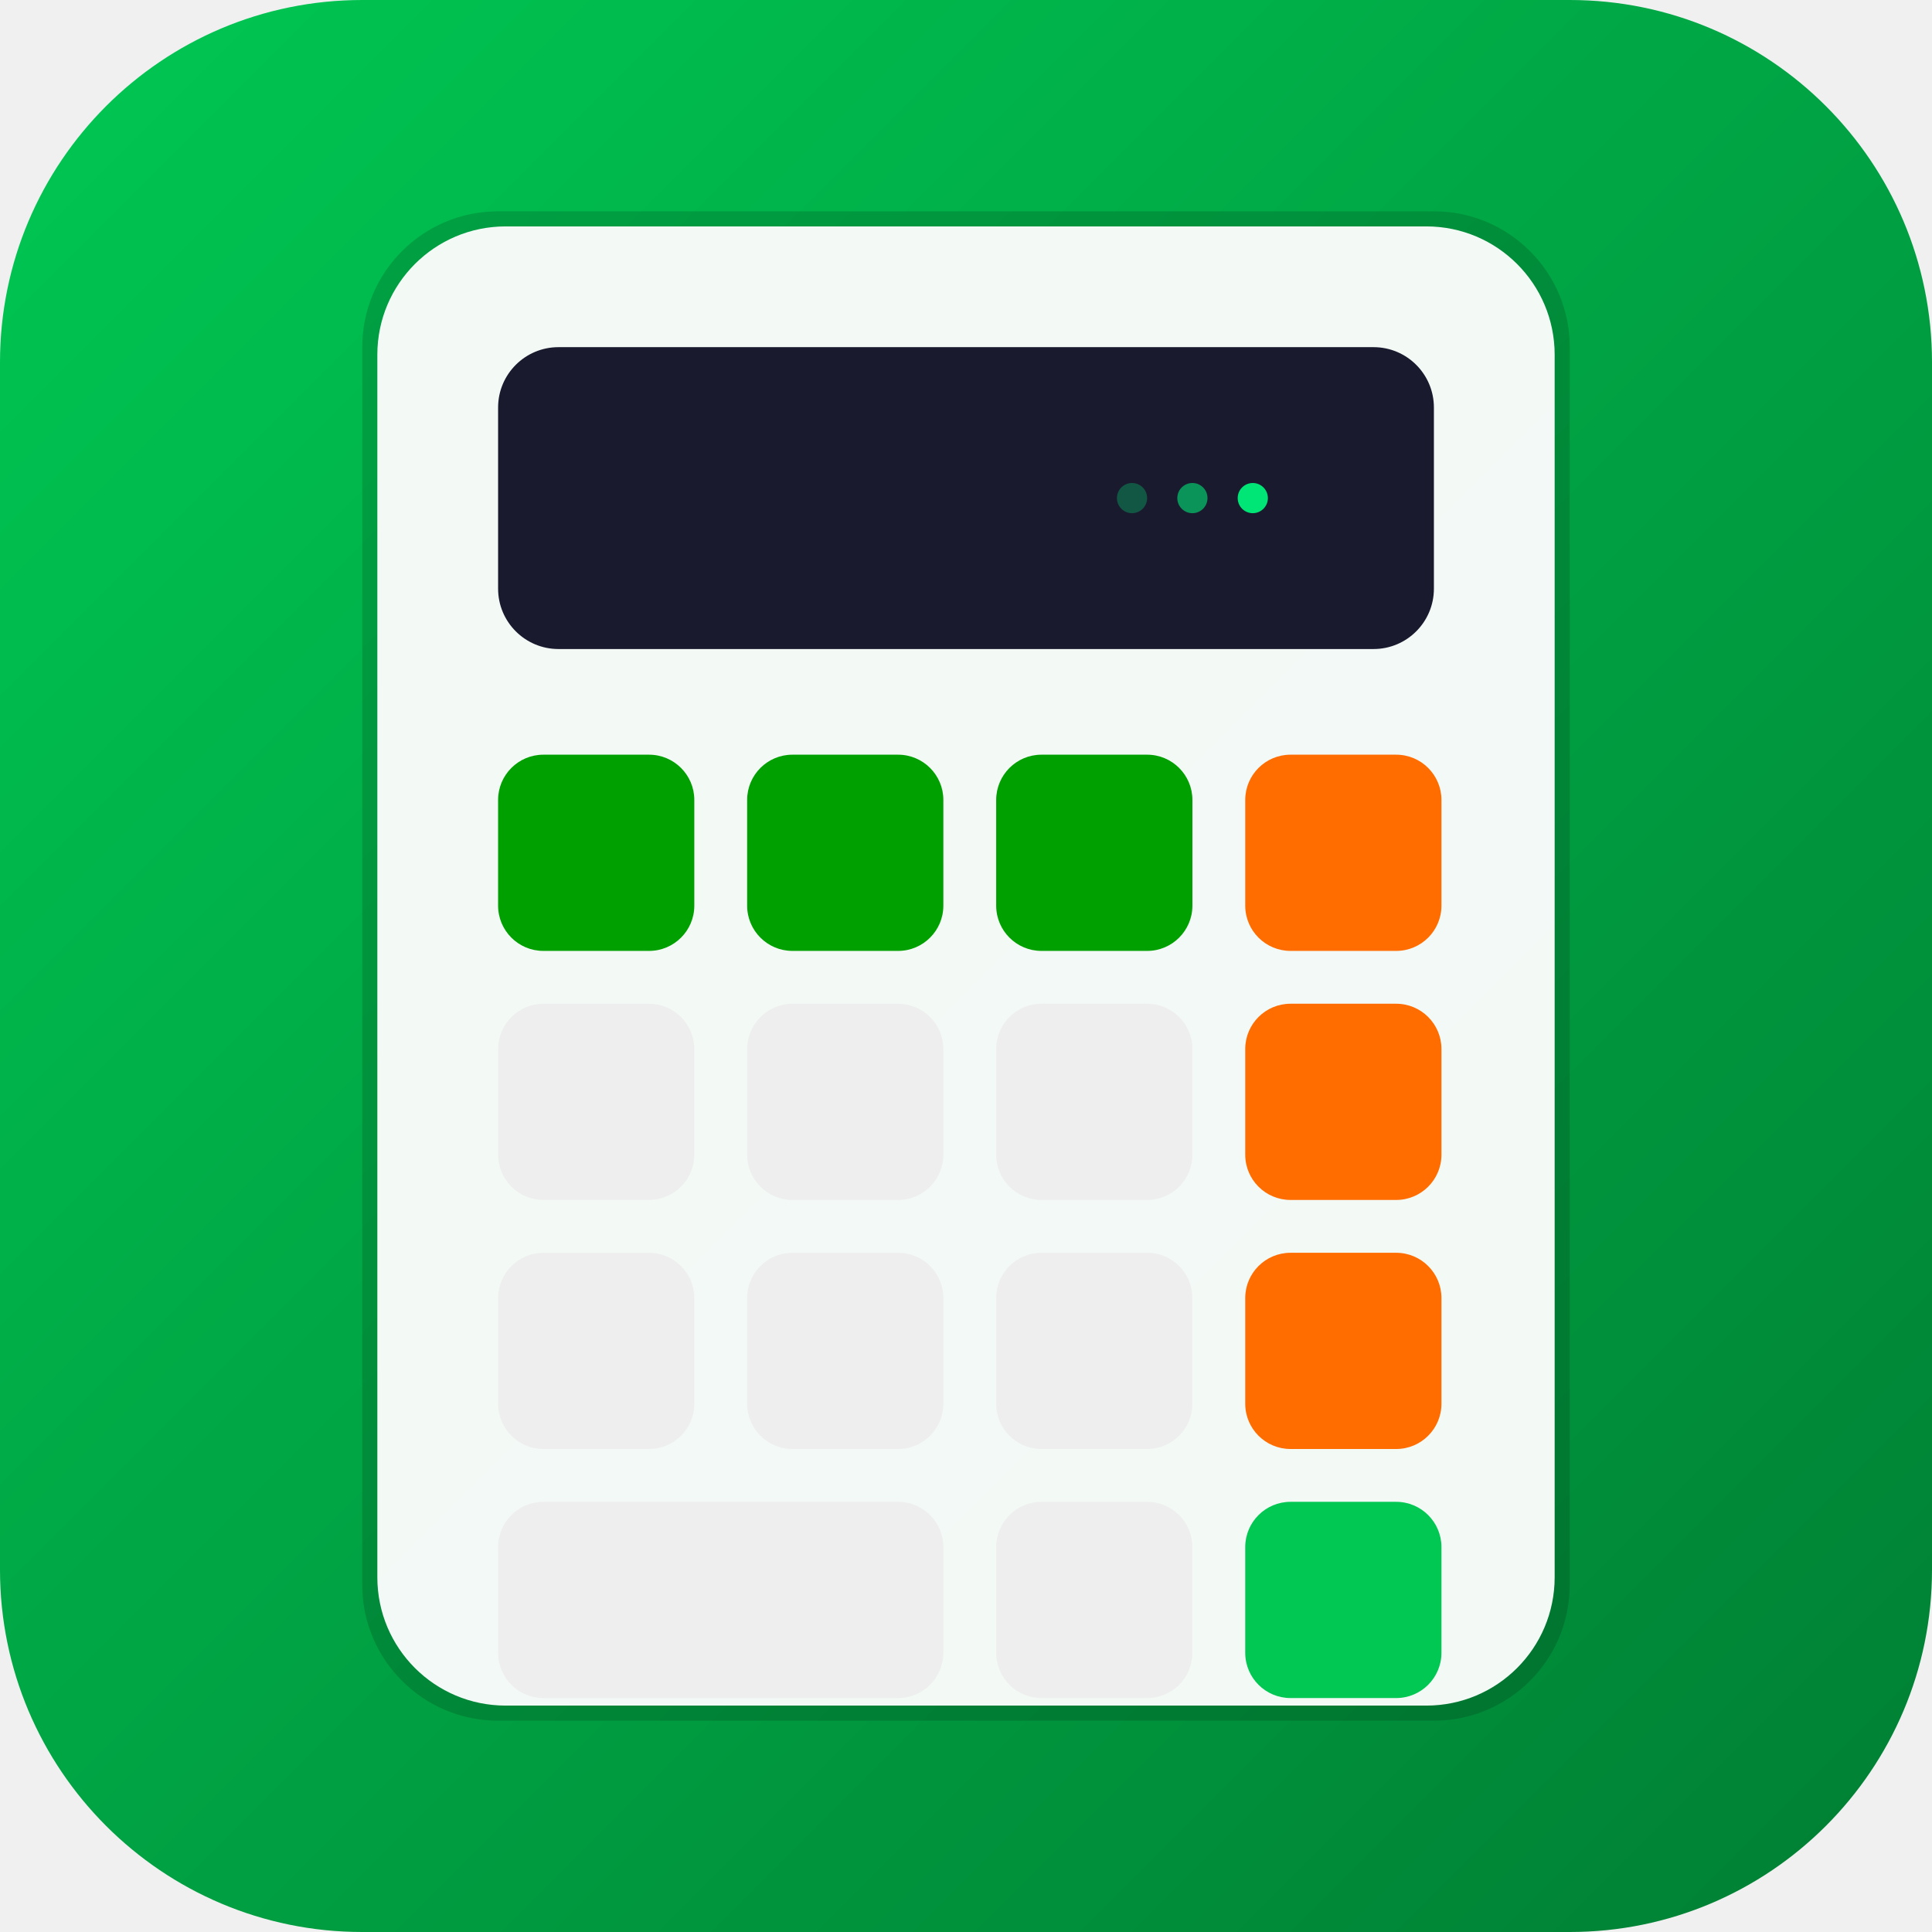
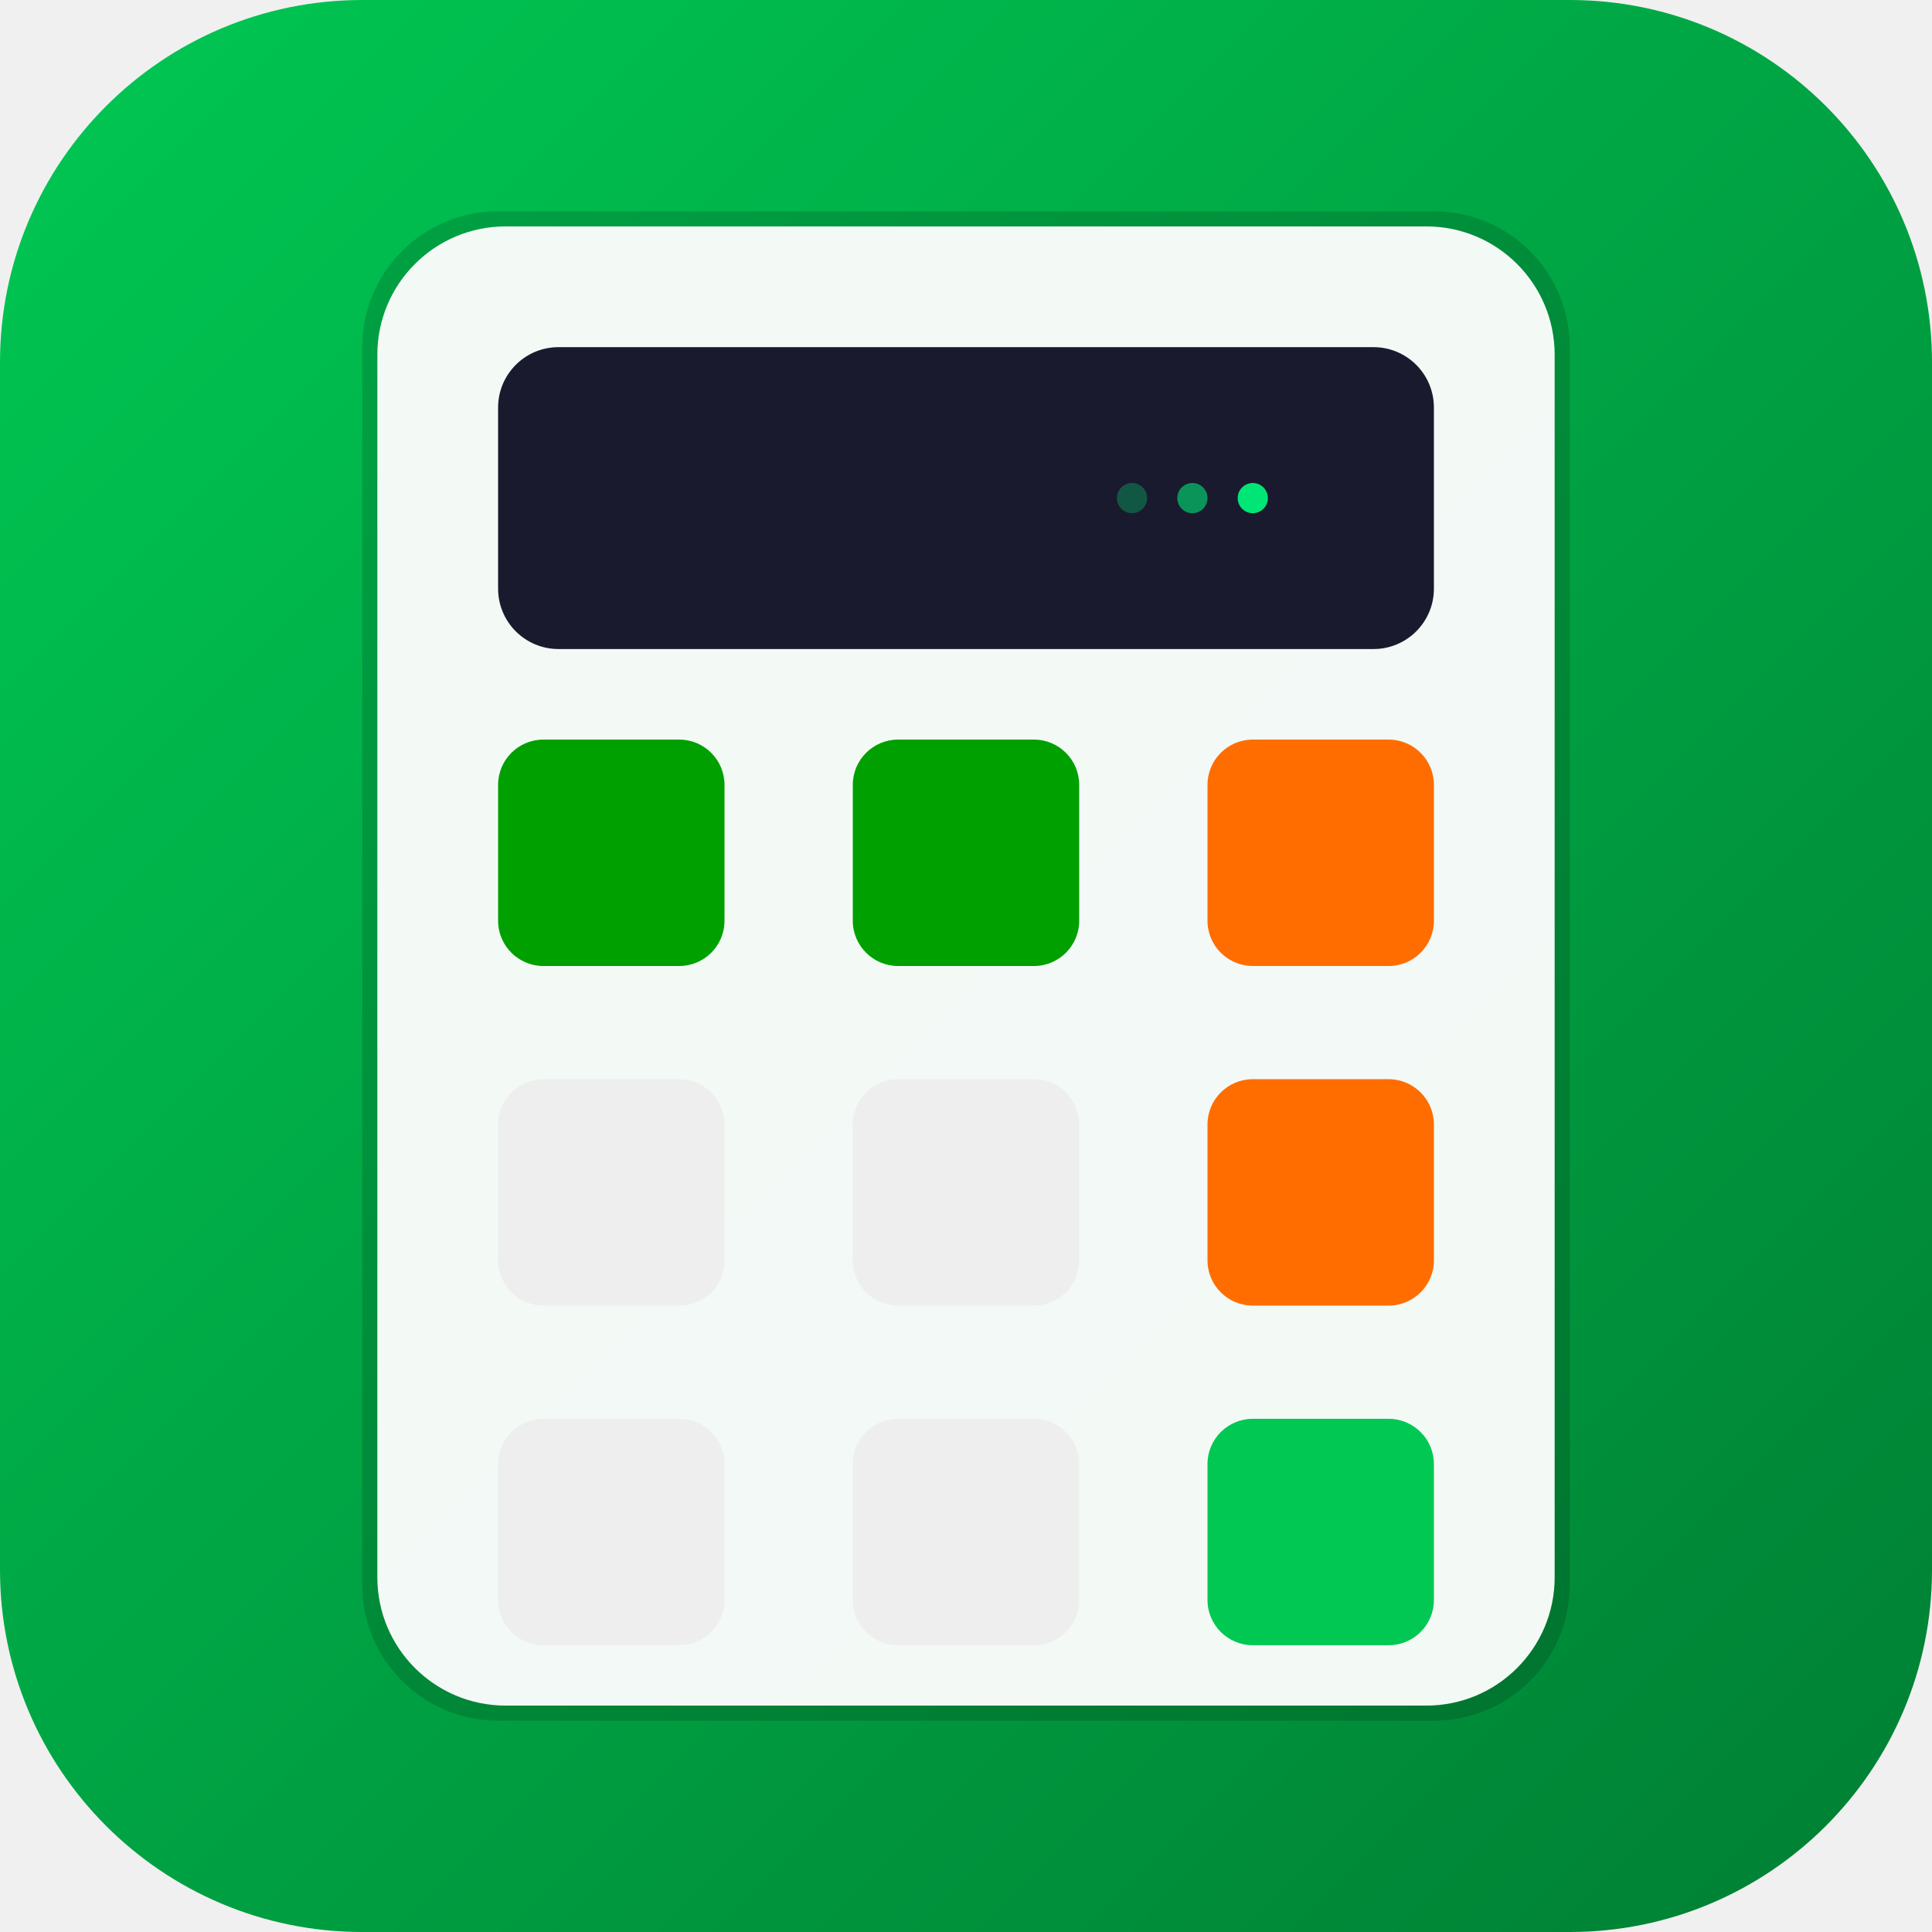
<svg xmlns="http://www.w3.org/2000/svg" viewBox="0 0 512 512">
  <defs>
    <linearGradient id="bg" x1="0%" y1="0%" x2="100%" y2="100%">
      <stop offset="0%" style="stop-color:#00c853" />
      <stop offset="100%" style="stop-color:#007e33" />
    </linearGradient>
  </defs>
  <rect width="512" height="512" rx="96" fill="url(#bg)" />
  <rect x="96" y="56" width="320" height="400" rx="36" fill="rgba(0,0,0,0.15)" />
  <rect x="100" y="60" width="312" height="392" rx="34" fill="white" opacity="0.95" />
  <rect x="132" y="92" width="248" height="80" rx="16" fill="#1a1a2e" />
  <circle cx="332" cy="132" r="4" fill="#00e676" />
  <circle cx="316" cy="132" r="4" fill="#00e676" opacity="0.6" />
  <circle cx="300" cy="132" r="4" fill="#00e676" opacity="0.3" />
-   <rect x="132" y="200" width="52" height="52" rx="12" fill="#00a000" />
-   <rect x="198" y="200" width="52" height="52" rx="12" fill="#00a000" />
-   <rect x="264" y="200" width="52" height="52" rx="12" fill="#00a000" />
-   <rect x="330" y="200" width="52" height="52" rx="12" fill="#ff6d00" />
-   <rect x="132" y="266" width="52" height="52" rx="12" fill="#eeeeee" />
-   <rect x="198" y="266" width="52" height="52" rx="12" fill="#eeeeee" />
-   <rect x="264" y="266" width="52" height="52" rx="12" fill="#eeeeee" />
-   <rect x="330" y="266" width="52" height="52" rx="12" fill="#ff6d00" />
-   <rect x="132" y="332" width="52" height="52" rx="12" fill="#eeeeee" />
-   <rect x="198" y="332" width="52" height="52" rx="12" fill="#eeeeee" />
-   <rect x="264" y="332" width="52" height="52" rx="12" fill="#eeeeee" />
-   <rect x="330" y="332" width="52" height="52" rx="12" fill="#ff6d00" />
-   <rect x="132" y="398" width="118" height="52" rx="12" fill="#eeeeee" />
-   <rect x="264" y="398" width="52" height="52" rx="12" fill="#eeeeee" />
-   <rect x="330" y="398" width="52" height="52" rx="12" fill="#00c853" />
+   <rect x="132" y="196" width="60" height="60" rx="12" fill="#00a000" />
+   <rect x="226" y="196" width="60" height="60" rx="12" fill="#00a000" />
+   <rect x="320" y="196" width="60" height="60" rx="12" fill="#ff6d00" />
+   <rect x="132" y="286" width="60" height="60" rx="12" fill="#eeeeee" />
+   <rect x="226" y="286" width="60" height="60" rx="12" fill="#eeeeee" />
+   <rect x="320" y="286" width="60" height="60" rx="12" fill="#ff6d00" />
+   <rect x="132" y="376" width="60" height="60" rx="12" fill="#eeeeee" />
+   <rect x="226" y="376" width="60" height="60" rx="12" fill="#eeeeee" />
+   <rect x="320" y="376" width="60" height="60" rx="12" fill="#00c853" />
</svg>
